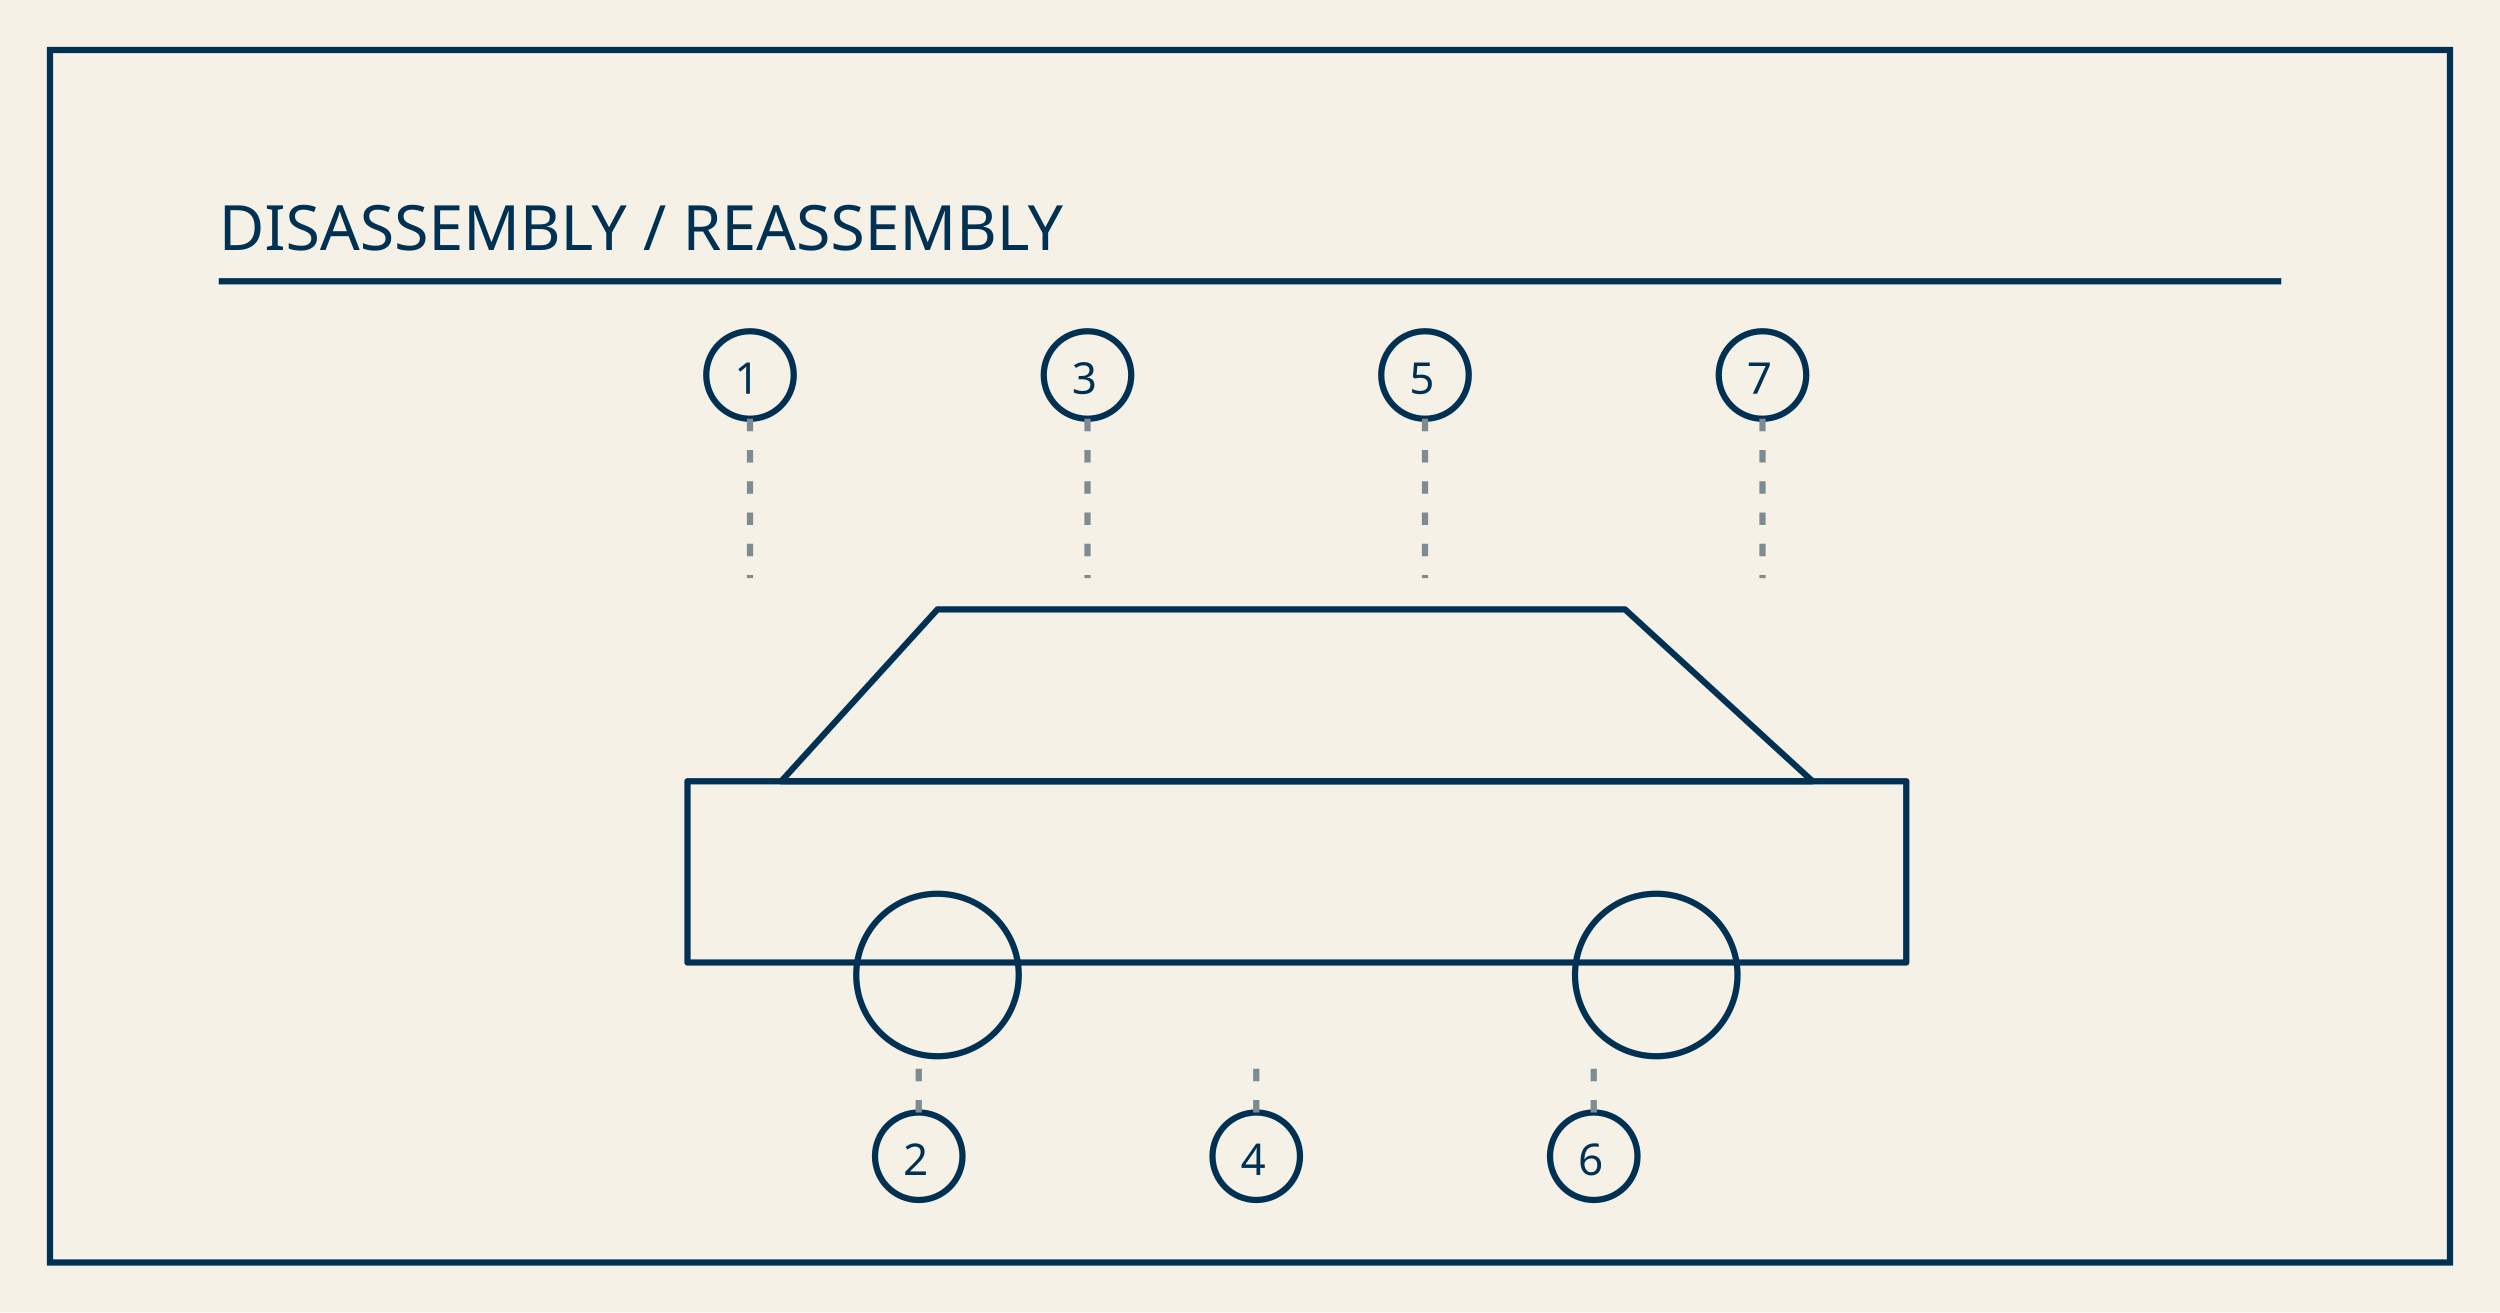
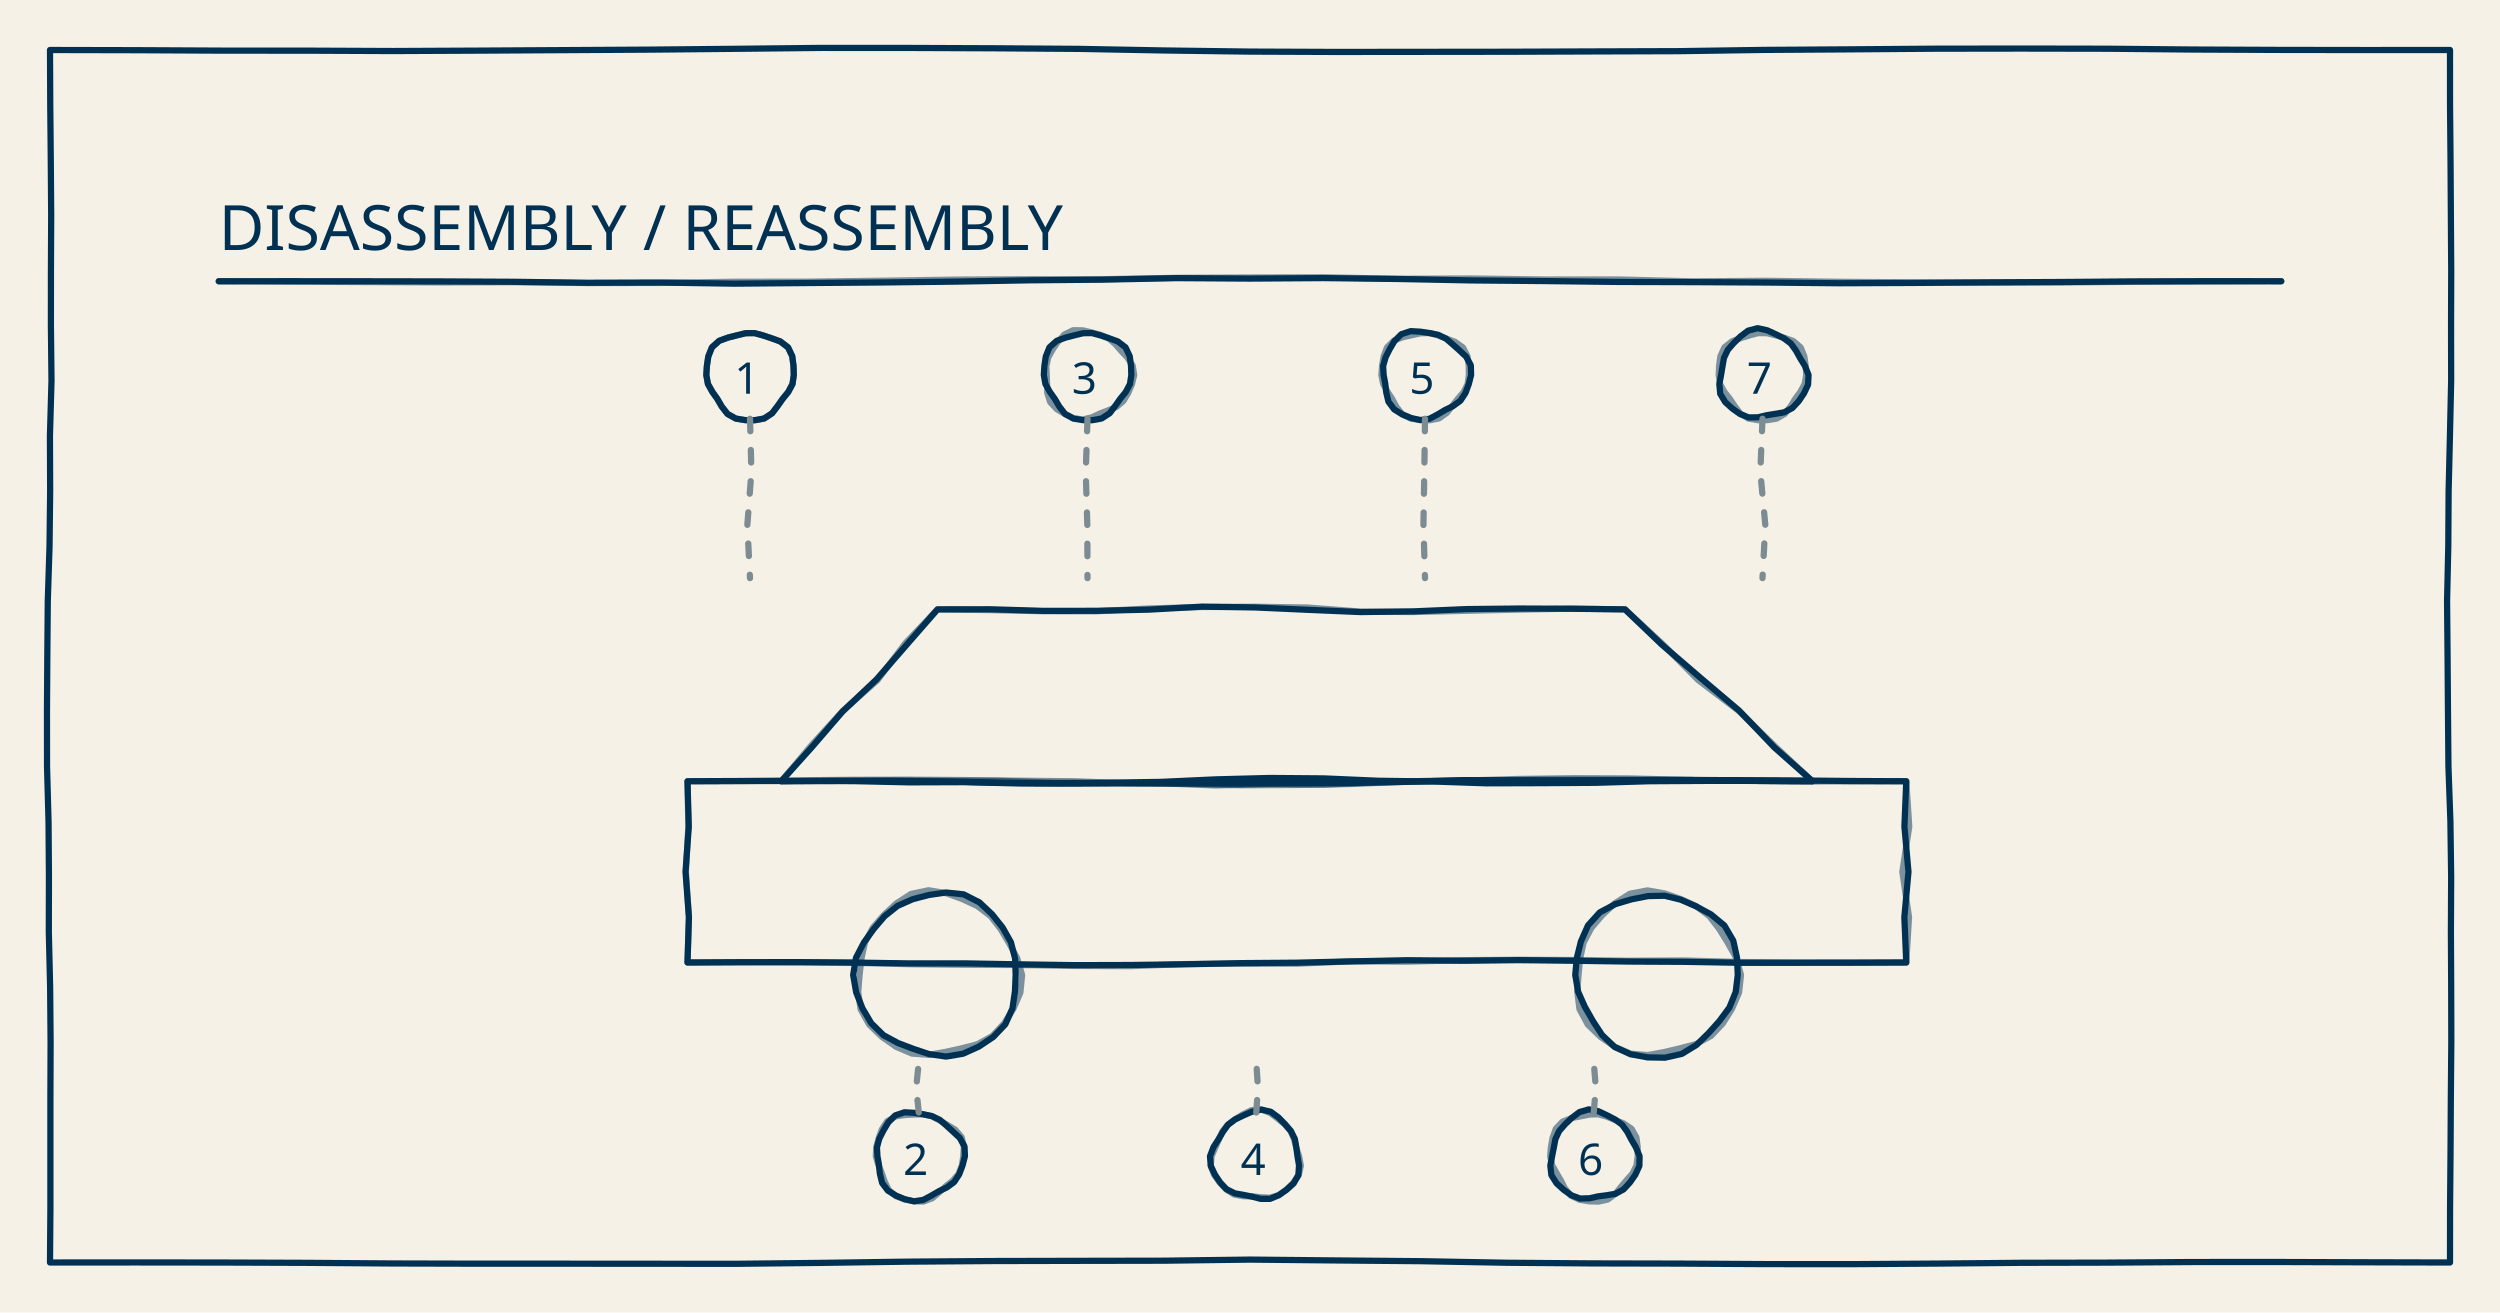
<svg xmlns="http://www.w3.org/2000/svg" viewBox="0 0 800 420" role="img" aria-label="chap06 assembly">
  <rect width="800" height="420" fill="#f6f1e6" />
-   <rect x="16" y="16" width="768" height="388" fill="none" stroke="#003153" stroke-width="2" />
+   <path d="M 16 16 L 43.43 16.06 L 70.86 16.2 L 98.29 16.21 L 125.71 16.33 L 153.14 16.2 L 180.57 16.04 L 208 15.88 L 235.43 15.62 L 262.86 15.33 L 290.29 15.34 L 317.71 15.45 L 345.14 15.64 L 372.57 16.15 L 400 16.51 L 427.43 16.62 L 454.86 16.59 L 482.29 16.56 L 509.71 16.46 L 537.14 16.37 L 564.57 15.97 L 592 15.79 L 619.43 15.58 L 646.86 15.54 L 674.29 15.59 L 701.71 15.85 L 729.14 15.97 L 756.57 16.01 L 784 16 L 784.01 33.64 L 784.17 51.27 L 784.28 68.91 L 784.39 86.55 L 784.34 104.18 L 784.37 121.82 L 783.98 139.45 L 783.56 157.09 L 783.45 174.73 L 783.06 192.36 L 783.22 210 L 783.35 227.64 L 783.5 245.27 L 784.13 262.91 L 784.37 280.55 L 784.29 298.18 L 784.38 315.82 L 784.42 333.45 L 784.27 351.09 L 784.17 368.73 L 784.02 386.36 L 784 404 L 756.57 403.93 L 729.14 403.84 L 701.71 403.85 L 674.29 404.04 L 646.86 404.1 L 619.43 404.35 L 592 404.53 L 564.57 404.51 L 537.14 404.35 L 509.71 404.29 L 482.29 404.08 L 454.86 403.58 L 427.43 403.34 L 400 403.07 L 372.57 403.42 L 345.14 403.47 L 317.71 403.53 L 290.29 403.73 L 262.86 404.12 L 235.43 404.42 L 208 404.4 L 180.57 404.38 L 153.14 404.38 L 125.71 404.31 L 98.29 404.11 L 70.86 404.01 L 43.43 403.98 L 16 404 L 16.13 386.36 L 16.13 368.73 L 16.13 351.09 L 16.19 333.45 L 16.04 315.82 L 15.62 298.18 L 15.66 280.55 L 15.53 262.91 L 15.05 245.27 L 15.03 227.64 L 15.14 210 L 15.29 192.36 L 15.85 174.73 L 16.05 157.09 L 15.98 139.45 L 16.48 121.82 L 16.29 104.18 L 16.3 86.55 L 16.38 68.91 L 16.25 51.27 L 16.08 33.64 L 16 16 Z" fill="none" stroke="#003153" stroke-width="2" stroke-linecap="round" stroke-linejoin="round" />
  <g fill="none" stroke="#003153" stroke-width="2" stroke-linejoin="round">
-     <path d="M250 250 L300 195 L520 195 L580 250 Z" />
-     <rect x="220" y="250" width="390" height="58" />
-     <circle cx="300" cy="312" r="26" />
-     <circle cx="530" cy="312" r="26" />
-     <circle cx="240" cy="120" r="14" />
+     <path d="M 250 250 L 259.93 238.94 L 269.64 227.67 L 280.47 217.42 L 290.23 206.21 L 300 195 L 316.92 194.97 L 333.85 195.48 L 350.77 195.46 L 367.69 195.08 L 384.62 194.13 L 401.54 194.38 L 418.46 195.14 L 435.38 195.86 L 452.31 195.64 L 469.23 194.91 L 486.15 194.73 L 503.08 194.8 L 520 195 L 531.76 206.26 L 544.11 216.88 L 556.54 227.41 L 567.82 239.2 L 580 250 L 562.63 249.89 L 545.26 249.89 L 527.89 249.99 L 510.53 250.5 L 493.16 250.61 L 475.79 250.66 L 458.42 250.08 L 441.05 249.84 L 423.68 249.09 L 406.32 248.95 L 388.95 249.4 L 371.58 250.2 L 354.21 250.46 L 336.84 250.63 L 319.47 250.46 L 302.11 250.03 L 284.74 249.89 L 267.37 249.89 L 250 250 Z" stroke-linecap="round" stroke-linejoin="round" />
+     <path d="M 250 250 L 259.56 238.6 L 269.57 227.61 L 280.76 217.69 L 289.76 205.78 L 300 195 L 316.92 195.23 L 333.85 195.59 L 350.77 195.62 L 367.69 194.71 L 384.62 194.24 L 401.54 194.16 L 418.46 194.4 L 435.38 195.71 L 452.31 195.85 L 469.23 195.45 L 486.15 195.07 L 503.08 194.76 L 520 195 L 531.97 206.03 L 543.42 217.63 L 556.43 227.53 L 568.09 238.91 L 580 250 L 562.63 249.9 L 545.26 249.62 L 527.89 249.48 L 510.53 249.49 L 493.16 249.48 L 475.79 249.72 L 458.42 249.82 L 441.05 250.33 L 423.68 251.09 L 406.32 250.85 L 388.95 251.35 L 371.58 250.66 L 354.21 250.67 L 336.84 250.43 L 319.47 249.85 L 302.11 249.86 L 284.74 249.68 L 267.37 249.79 L 250 250 Z" stroke-linecap="round" stroke-linejoin="round" opacity="0.5" />
+     <path d="M 220 250 L 237.73 249.92 L 255.45 249.91 L 273.18 249.96 L 290.91 250.35 L 308.64 250.29 L 326.36 250.71 L 344.09 250.76 L 361.82 250.63 L 379.55 250.7 L 397.27 250.77 L 415 250.64 L 432.73 250.55 L 450.45 250.19 L 468.18 249.64 L 485.91 249.69 L 503.64 249.7 L 521.36 249.64 L 539.09 249.6 L 556.82 249.65 L 574.55 249.74 L 592.27 249.92 L 610 250 L 609.41 264.5 L 610.71 279 L 609.39 293.5 L 610 308 L 592.27 308.07 L 574.55 308.09 L 556.82 308.09 L 539.09 307.79 L 521.36 307.7 L 503.64 307.44 L 485.91 307.24 L 468.18 307.44 L 450.45 307.27 L 432.73 307.64 L 415 308.06 L 397.27 308.2 L 379.55 308.56 L 361.82 308.8 L 344.09 308.85 L 326.36 308.59 L 308.64 308.28 L 290.91 308.29 L 273.18 308.02 L 255.45 307.88 L 237.73 307.9 L 220 308 L 220.45 293.5 L 219.37 279 L 220.41 264.5 L 220 250 Z" stroke-linecap="round" stroke-linejoin="round" />
+     <path d="M 220 250 L 237.73 249.96 L 255.45 249.7 L 273.18 249.53 L 290.91 249.49 L 308.64 249.62 L 326.36 249.83 L 344.09 250 L 361.82 250.69 L 379.55 250.82 L 397.27 251.28 L 415 251.19 L 432.73 250.88 L 450.45 250.13 L 468.18 249.79 L 485.91 249.26 L 503.64 249.02 L 521.36 249.09 L 539.09 249.53 L 556.82 249.87 L 574.55 250.07 L 592.27 250.05 L 610 250 L 610.96 264.5 L 608.75 279 L 610.89 293.5 L 610 308 L 592.27 307.98 L 574.55 307.99 L 556.82 307.85 L 539.09 307.35 L 521.36 307.44 L 503.64 307.21 L 485.91 307.13 L 468.18 307.25 L 450.45 307.74 L 432.73 307.62 L 415 308.38 L 397.27 308.39 L 379.55 308.49 L 361.82 309.17 L 344.09 309.1 L 326.36 308.8 L 308.64 308.72 L 290.91 308.54 L 273.18 308.11 L 255.45 307.97 L 237.73 307.93 L 220 308 L 220.46 293.5 L 219.48 279 L 220.27 264.5 L 220 250 Z" stroke-linecap="round" stroke-linejoin="round" opacity="0.5" />
+     <path d="M 325.01 312 L 324.78 317.27 L 323.99 322.68 L 321.71 327.77 L 317.85 331.83 L 313.23 334.91 L 308.18 337.19 L 302.74 338.1 L 297.34 337.32 L 292.31 335.65 L 287.42 333.8 L 282.68 331.24 L 278.79 327.41 L 276 322.69 L 273.97 317.53 L 273.01 312 L 273.92 306.46 L 276.49 301.53 L 279.64 297.21 L 283.06 293.19 L 287.23 289.87 L 292.11 287.73 L 297.31 286.38 L 302.77 285.6 L 308.38 286.2 L 313.42 288.76 L 317.48 292.59 L 320.86 296.84 L 323.5 301.54 L 324.83 306.72 L 325.01 312 Z" stroke-linecap="round" stroke-linejoin="round" />
+     <path d="M 327.07 312 L 326.52 317.64 L 324.28 322.81 L 321.32 327.49 L 317.57 331.51 L 312.79 334.15 L 307.63 335.5 L 302.59 336.6 L 297.32 337.54 L 291.83 337.15 L 286.74 334.97 L 282.19 331.78 L 278.14 327.88 L 275.39 322.96 L 274.63 317.39 L 275.07 312 L 275.65 306.82 L 276.78 301.66 L 279.25 296.93 L 282.77 292.87 L 286.79 289.12 L 291.57 286.04 L 297.15 284.88 L 302.75 285.83 L 307.9 287.69 L 312.74 289.94 L 316.98 293.14 L 320.21 297.32 L 322.89 301.81 L 325.5 306.58 L 327.07 312 Z" stroke-linecap="round" stroke-linejoin="round" opacity="0.5" />
+     <path d="M 556.08 312 L 555.43 317.41 L 553.4 322.42 L 550.23 326.7 L 546.74 330.59 L 542.91 334.36 L 538.2 337.24 L 532.78 338.46 L 527.23 338.36 L 521.76 337.36 L 516.7 335.04 L 512.69 331.23 L 509.73 326.73 L 507.15 322.18 L 504.99 317.32 L 504.08 312 L 504.57 306.59 L 505.89 301.27 L 508.16 296.13 L 511.95 291.95 L 516.91 289.32 L 522.13 287.78 L 527.35 286.75 L 532.66 286.64 L 537.83 287.9 L 542.7 290.01 L 547.48 292.58 L 551.8 296.16 L 554.65 301.02 L 555.85 306.51 L 556.08 312 Z" stroke-linecap="round" stroke-linejoin="round" />
+     <path d="M 557.12 312 L 556.49 317.63 L 554.25 322.8 L 551.32 327.49 L 547.55 331.49 L 542.75 334.09 L 537.62 335.46 L 532.59 336.65 L 527.31 337.62 L 521.82 337.18 L 516.74 334.98 L 512.17 331.8 L 508.12 327.89 L 505.44 322.94 L 504.73 317.37 L 505.12 312 L 505.62 306.82 L 506.74 301.65 L 509.25 296.92 L 512.75 292.84 L 516.75 289.05 L 521.55 286 L 527.16 284.93 L 532.74 285.91 L 537.89 287.72 L 542.74 289.94 L 546.97 293.16 L 550.19 297.33 L 552.94 301.79 L 555.59 306.56 L 557.12 312 Z" stroke-linecap="round" stroke-linejoin="round" opacity="0.5" />
+     <path d="M 254.02 120 L 253.6 122.89 L 252.24 125.45 L 250.47 127.61 L 248.88 129.86 L 247.07 132.24 L 244.52 133.92 L 241.52 134.47 L 238.48 134.44 L 235.47 133.95 L 232.8 132.46 L 230.94 130.07 L 229.52 127.61 L 227.94 125.37 L 226.54 122.86 L 226.02 120 L 226.21 117.07 L 226.66 114.06 L 227.82 111.15 L 230.14 109.05 L 233.07 107.99 L 235.87 107.29 L 238.59 106.63 L 241.41 106.59 L 244.12 107.32 L 246.8 108.22 L 249.67 109.26 L 252.17 111.16 L 253.52 113.98 L 253.92 117.04 L 254.02 120 Z" stroke-linecap="round" stroke-linejoin="round" />
+     <path d="M 254.02 120 L 253.58 122.89 L 252.22 125.44 L 250.47 127.6 L 248.89 129.88 L 247.08 132.27 L 244.52 133.92 L 241.52 134.47 L 238.48 134.44 L 235.47 133.95 L 232.82 132.44 L 230.96 130.04 L 229.53 127.61 L 227.92 125.38 L 226.52 122.87 L 226.02 120 L 226.2 117.07 L 226.64 114.05 L 227.81 111.15 L 230.16 109.07 L 233.08 108.02 L 235.87 107.29 L 238.59 106.62 L 241.41 106.59 L 244.12 107.32 L 246.82 108.19 L 249.69 109.23 L 252.18 111.15 L 253.5 113.99 L 253.91 117.04 L 254.02 120 Z" stroke-linecap="round" stroke-linejoin="round" opacity="0.5" />
    <text x="235" y="126" fill="#003153" stroke="none" font-family="sans-serif" font-size="14">1</text>
-     <path d="M240 134 L240 185" stroke="#7d8b93" stroke-dasharray="4 6" />
-     <circle cx="294" cy="370" r="14" />
+     <path d="M 240 134 L 240.45 151 L 239.15 168 L 240 185" stroke="#7d8b93" stroke-dasharray="4 6" stroke-linecap="round" stroke-linejoin="round" />
+     <path d="M 308.78 370 L 308 372.98 L 306.95 375.77 L 305.34 378.24 L 302.99 379.98 L 300.46 381.18 L 298.08 382.56 L 295.47 383.96 L 292.48 384.42 L 289.53 383.76 L 286.73 382.6 L 284.11 380.99 L 282.27 378.53 L 281.55 375.54 L 281.26 372.71 L 280.78 370 L 280.62 367.16 L 281.37 364.38 L 282.69 361.78 L 284.25 359.17 L 286.46 356.93 L 289.43 355.93 L 292.54 356.11 L 295.41 356.57 L 298.18 357.13 L 300.73 358.35 L 302.84 360.18 L 304.92 362.07 L 307.13 364.15 L 308.65 366.89 L 308.78 370 Z" stroke-linecap="round" stroke-linejoin="round" />
+     <path d="M 308.26 370 L 307.79 372.93 L 306.74 375.67 L 304.83 377.87 L 302.64 379.6 L 300.63 381.48 L 298.36 383.42 L 295.52 384.49 L 292.48 384.43 L 289.51 383.83 L 286.64 382.75 L 284.35 380.72 L 283.04 377.97 L 282.14 375.28 L 281.06 372.75 L 280.26 370 L 280.4 367.11 L 281.16 364.28 L 282.18 361.41 L 283.91 358.79 L 286.63 357.24 L 289.71 356.79 L 292.6 356.65 L 295.41 356.58 L 298.16 357.2 L 300.64 358.51 L 303.08 359.91 L 305.69 361.51 L 307.72 363.89 L 308.45 366.93 L 308.26 370 Z" stroke-linecap="round" stroke-linejoin="round" opacity="0.5" />
    <text x="289" y="376" fill="#003153" stroke="none" font-family="sans-serif" font-size="14">2</text>
-     <path d="M294 356 L294 340" stroke="#7d8b93" stroke-dasharray="4 6" />
-     <circle cx="348" cy="120" r="14" />
+     <path d="M 294 356 L 293.18 348 L 294 340" stroke="#7d8b93" stroke-dasharray="4 6" stroke-linecap="round" stroke-linejoin="round" />
+     <path d="M 362.02 120 L 361.59 122.89 L 360.23 125.45 L 358.47 127.61 L 356.88 129.87 L 355.08 132.25 L 352.52 133.92 L 349.52 134.47 L 346.48 134.44 L 343.47 133.95 L 340.81 132.45 L 338.95 130.05 L 337.52 127.61 L 335.93 125.37 L 334.53 122.86 L 334.02 120 L 334.2 117.07 L 334.65 114.06 L 335.82 111.15 L 338.15 109.06 L 341.08 108.01 L 343.87 107.29 L 346.59 106.63 L 349.41 106.59 L 352.12 107.32 L 354.81 108.21 L 357.68 109.25 L 360.17 111.15 L 361.51 113.99 L 361.92 117.04 L 362.02 120 Z" stroke-linecap="round" stroke-linejoin="round" />
+     <path d="M 362.95 120 L 362.2 123.02 L 361.01 125.79 L 359.47 128.33 L 357.22 130.24 L 354.54 131.34 L 352 132.31 L 349.42 133.54 L 346.5 134.25 L 343.53 133.77 L 340.77 132.52 L 338.16 130.93 L 336.06 128.68 L 335.12 125.73 L 335.05 122.75 L 334.95 120 L 334.81 117.2 L 335.43 114.4 L 336.82 111.88 L 338.48 109.43 L 340.54 107.09 L 343.35 105.68 L 346.5 105.7 L 349.43 106.4 L 352.18 107.14 L 354.77 108.27 L 356.89 110.12 L 358.71 112.22 L 360.7 114.35 L 362.44 116.93 L 362.95 120 Z" stroke-linecap="round" stroke-linejoin="round" opacity="0.5" />
    <text x="343" y="126" fill="#003153" stroke="none" font-family="sans-serif" font-size="14">3</text>
-     <path d="M348 134 L348 185" stroke="#7d8b93" stroke-dasharray="4 6" />
-     <circle cx="402" cy="370" r="14" />
+     <path d="M 348 134 L 347.44 151 L 347.94 168 L 348 185" stroke="#7d8b93" stroke-dasharray="4 6" stroke-linecap="round" stroke-linejoin="round" />
+     <path d="M 415.19 370 L 415.69 372.91 L 415.48 376 L 413.96 378.69 L 411.68 380.75 L 409.21 382.48 L 406.43 383.63 L 403.43 383.64 L 400.64 382.92 L 397.98 382.37 L 395.15 381.87 L 392.49 380.56 L 390.45 378.4 L 388.78 375.88 L 387.45 373.09 L 387.19 370 L 388.3 367.09 L 389.9 364.61 L 391.31 362.23 L 392.95 359.95 L 395.21 358.23 L 397.78 357 L 400.51 355.79 L 403.57 355.08 L 406.63 355.75 L 409.15 357.62 L 411.23 359.75 L 413.1 361.94 L 414.36 364.5 L 414.84 367.27 L 415.19 370 Z" stroke-linecap="round" stroke-linejoin="round" />
+     <path d="M 415.7 370 L 416.28 373.03 L 415.6 376.05 L 413.79 378.56 L 411.61 380.68 L 409.18 382.43 L 406.31 383.27 L 403.38 383.11 L 400.65 382.83 L 397.84 382.8 L 394.93 382.25 L 392.41 380.65 L 390.36 378.46 L 388.54 375.99 L 387.43 373.1 L 387.7 370 L 388.89 367.21 L 390.02 364.66 L 391.14 362.11 L 392.88 359.87 L 395.18 358.18 L 397.66 356.64 L 400.45 355.26 L 403.58 354.98 L 406.49 356.17 L 408.93 358 L 411.15 359.84 L 413.01 362 L 414.12 364.6 L 414.81 367.28 L 415.7 370 Z" stroke-linecap="round" stroke-linejoin="round" opacity="0.5" />
    <text x="397" y="376" fill="#003153" stroke="none" font-family="sans-serif" font-size="14">4</text>
-     <path d="M402 356 L402 340" stroke="#7d8b93" stroke-dasharray="4 6" />
-     <circle cx="456" cy="120" r="14" />
+     <path d="M 402 356 L 402.55 348 L 402 340" stroke="#7d8b93" stroke-dasharray="4 6" stroke-linecap="round" stroke-linejoin="round" />
+     <path d="M 470.76 120 L 469.99 122.97 L 468.95 125.76 L 467.33 128.23 L 464.97 129.96 L 462.45 131.18 L 460.09 132.59 L 457.47 133.99 L 454.48 134.43 L 451.53 133.76 L 448.72 132.61 L 446.11 130.99 L 444.29 128.51 L 443.59 125.53 L 443.27 122.71 L 442.76 120 L 442.6 117.15 L 443.37 114.38 L 444.68 111.77 L 446.23 109.15 L 448.45 106.93 L 451.44 105.96 L 454.54 106.14 L 457.41 106.58 L 460.18 107.13 L 462.72 108.36 L 464.84 110.18 L 466.94 112.05 L 469.17 114.14 L 470.66 116.88 L 470.76 120 Z" stroke-linecap="round" stroke-linejoin="round" />
+     <path d="M 470.04 120 L 469.64 122.9 L 468.33 125.49 L 466.49 127.62 L 464.8 129.78 L 463 132.12 L 460.51 133.88 L 457.52 134.49 L 454.48 134.42 L 451.47 133.95 L 448.75 132.55 L 446.84 130.17 L 445.49 127.64 L 444.01 125.34 L 442.61 122.85 L 442.04 120 L 442.26 117.08 L 442.75 114.1 L 443.84 111.17 L 446.07 108.97 L 449 107.88 L 451.86 107.25 L 454.6 106.65 L 457.41 106.58 L 460.12 107.32 L 462.75 108.3 L 465.58 109.37 L 468.14 111.18 L 469.59 113.95 L 470 117.02 L 470.04 120 Z" stroke-linecap="round" stroke-linejoin="round" opacity="0.5" />
    <text x="451" y="126" fill="#003153" stroke="none" font-family="sans-serif" font-size="14">5</text>
-     <path d="M456 134 L456 185" stroke="#7d8b93" stroke-dasharray="4 6" />
-     <circle cx="510" cy="370" r="14" />
+     <path d="M 456 134 L 455.78 151 L 455.5 168 L 456 185" stroke="#7d8b93" stroke-dasharray="4 6" stroke-linecap="round" stroke-linejoin="round" />
+     <path d="M 524.67 370 L 524.6 373.1 L 523.3 375.92 L 521.57 378.41 L 519.55 380.6 L 516.94 382.01 L 514.06 382.49 L 511.35 382.84 L 508.59 383.45 L 505.6 383.53 L 502.8 382.47 L 500.35 380.72 L 498.09 378.65 L 496.44 376.04 L 496.1 372.96 L 496.67 370 L 497.21 367.28 L 497.72 364.53 L 498.92 361.95 L 500.81 359.8 L 502.94 357.76 L 505.41 355.87 L 508.42 354.99 L 511.51 355.6 L 514.26 356.9 L 516.8 358.22 L 519.08 359.91 L 520.74 362.2 L 522.02 364.65 L 523.48 367.13 L 524.67 370 Z" stroke-linecap="round" stroke-linejoin="round" />
+     <path d="M 524.06 370 L 523.68 372.91 L 522.4 375.52 L 520.52 377.64 L 518.75 379.72 L 516.94 382.03 L 514.5 383.84 L 511.52 384.51 L 508.48 384.42 L 505.47 383.94 L 502.72 382.61 L 500.76 380.26 L 499.45 377.67 L 498.06 375.32 L 496.67 372.83 L 496.06 370 L 496.29 367.09 L 496.82 364.13 L 497.87 361.19 L 500.02 358.91 L 502.94 357.78 L 505.84 357.21 L 508.6 356.66 L 511.41 356.57 L 514.12 357.31 L 516.72 358.36 L 519.5 359.45 L 522.1 361.21 L 523.64 363.93 L 524.06 367.01 L 524.06 370 Z" stroke-linecap="round" stroke-linejoin="round" opacity="0.5" />
    <text x="505" y="376" fill="#003153" stroke="none" font-family="sans-serif" font-size="14">6</text>
-     <path d="M510 356 L510 340" stroke="#7d8b93" stroke-dasharray="4 6" />
-     <circle cx="564" cy="120" r="14" />
+     <path d="M 510 356 L 510.66 348 L 510 340" stroke="#7d8b93" stroke-dasharray="4 6" stroke-linecap="round" stroke-linejoin="round" />
+     <path d="M 578.74 120 L 578.58 123.1 L 577.26 125.9 L 575.57 128.4 L 573.53 130.59 L 570.9 131.95 L 568.04 132.44 L 565.35 132.87 L 562.58 133.53 L 559.59 133.58 L 556.8 132.48 L 554.34 130.73 L 552.07 128.67 L 550.47 126.02 L 550.19 122.94 L 550.74 120 L 551.19 117.28 L 551.68 114.52 L 552.91 111.94 L 554.8 109.78 L 556.9 107.7 L 559.39 105.81 L 562.43 105.02 L 565.5 105.69 L 568.24 106.95 L 570.8 108.23 L 573.07 109.93 L 574.72 112.21 L 576.05 114.63 L 577.58 117.11 L 578.74 120 Z" stroke-linecap="round" stroke-linejoin="round" />
+     <path d="M 577.99 120 L 577.5 122.87 L 576.11 125.39 L 574.47 127.61 L 573.01 130.01 L 571.17 132.41 L 568.53 133.95 L 565.52 134.45 L 562.48 134.46 L 559.47 133.93 L 556.9 132.31 L 555.08 129.91 L 553.54 127.6 L 551.81 125.43 L 550.43 122.88 L 549.99 120 L 550.12 117.05 L 550.53 114 L 551.82 111.15 L 554.27 109.2 L 557.17 108.16 L 559.88 107.32 L 562.59 106.6 L 565.41 106.62 L 568.13 107.3 L 570.9 108.06 L 573.81 109.1 L 576.19 111.14 L 577.39 114.04 L 577.82 117.06 L 577.99 120 Z" stroke-linecap="round" stroke-linejoin="round" opacity="0.5" />
    <text x="559" y="126" fill="#003153" stroke="none" font-family="sans-serif" font-size="14">7</text>
-     <path d="M564 134 L564 185" stroke="#7d8b93" stroke-dasharray="4 6" />
+     <path d="M 564 134 L 563.3 151 L 564.9 168 L 564 185" stroke="#7d8b93" stroke-dasharray="4 6" stroke-linecap="round" stroke-linejoin="round" />
    <text x="70" y="80" fill="#003153" stroke="none" font-family="sans-serif" font-size="20">DISASSEMBLY / REASSEMBLY</text>
-     <path d="M70 90 L730 90" />
+     <path d="M 70 90 L 93.57 89.99 L 117.14 90.01 L 140.71 90.05 L 164.29 90.17 L 187.86 90.49 L 211.43 90.42 L 235 90.77 L 258.57 90.57 L 282.14 90.39 L 305.71 90.12 L 329.29 89.7 L 352.86 89.49 L 376.43 89 L 400 89.15 L 423.57 88.99 L 447.14 89.27 L 470.71 89.73 L 494.29 89.94 L 517.86 90.22 L 541.43 90.28 L 565 90.41 L 588.57 90.64 L 612.14 90.54 L 635.71 90.36 L 659.29 90.24 L 682.86 90.06 L 706.43 89.98 L 730 90" stroke-linecap="round" stroke-linejoin="round" />
+     <path d="M 70 90 L 93.57 90.14 L 117.14 90.26 L 140.71 90.37 L 164.29 90.3 L 187.86 90.58 L 211.43 90.53 L 235 90.15 L 258.57 90.13 L 282.14 89.83 L 305.71 89.47 L 329.29 89.35 L 352.86 89.34 L 376.43 88.91 L 400 88.8 L 423.57 88.73 L 447.14 89.2 L 470.71 89.11 L 494.29 89.44 L 517.86 89.42 L 541.43 90.03 L 565 89.86 L 588.57 90.17 L 612.14 90.35 L 635.71 90.44 L 659.29 90.39 L 682.86 90.18 L 706.43 90.09 L 730 90" stroke-linecap="round" stroke-linejoin="round" opacity="0.5" />
  </g>
</svg>
